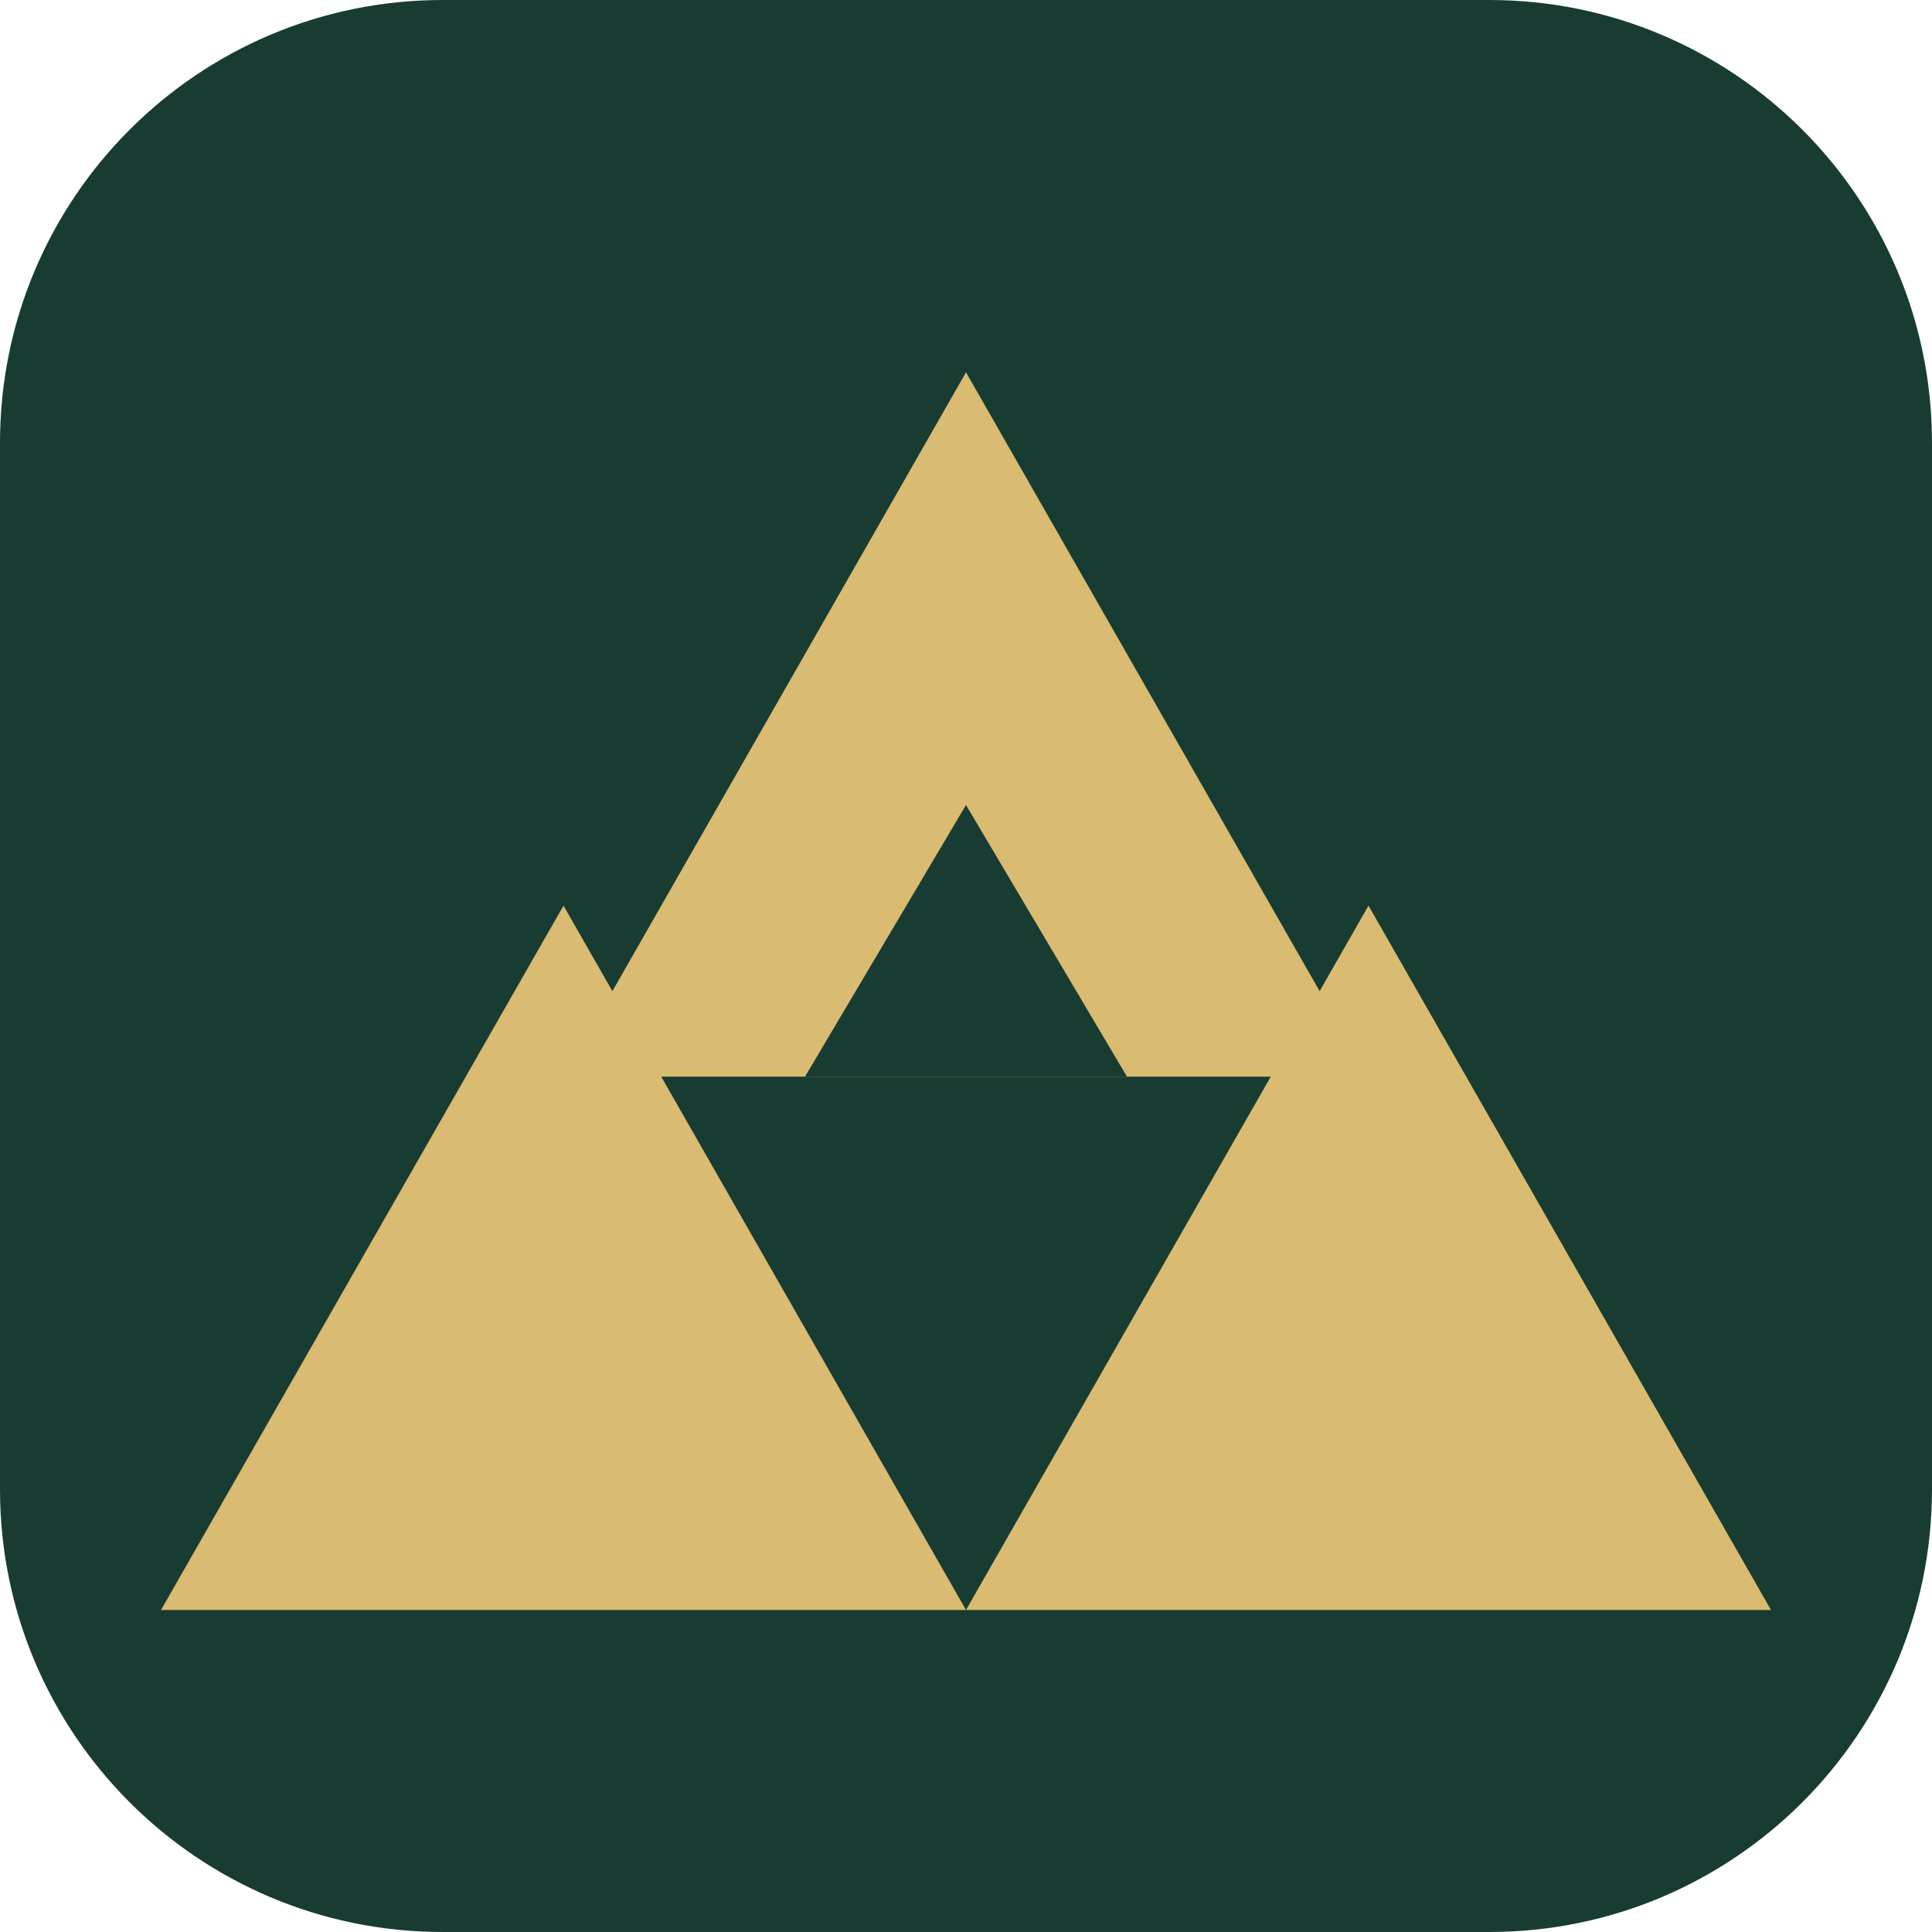
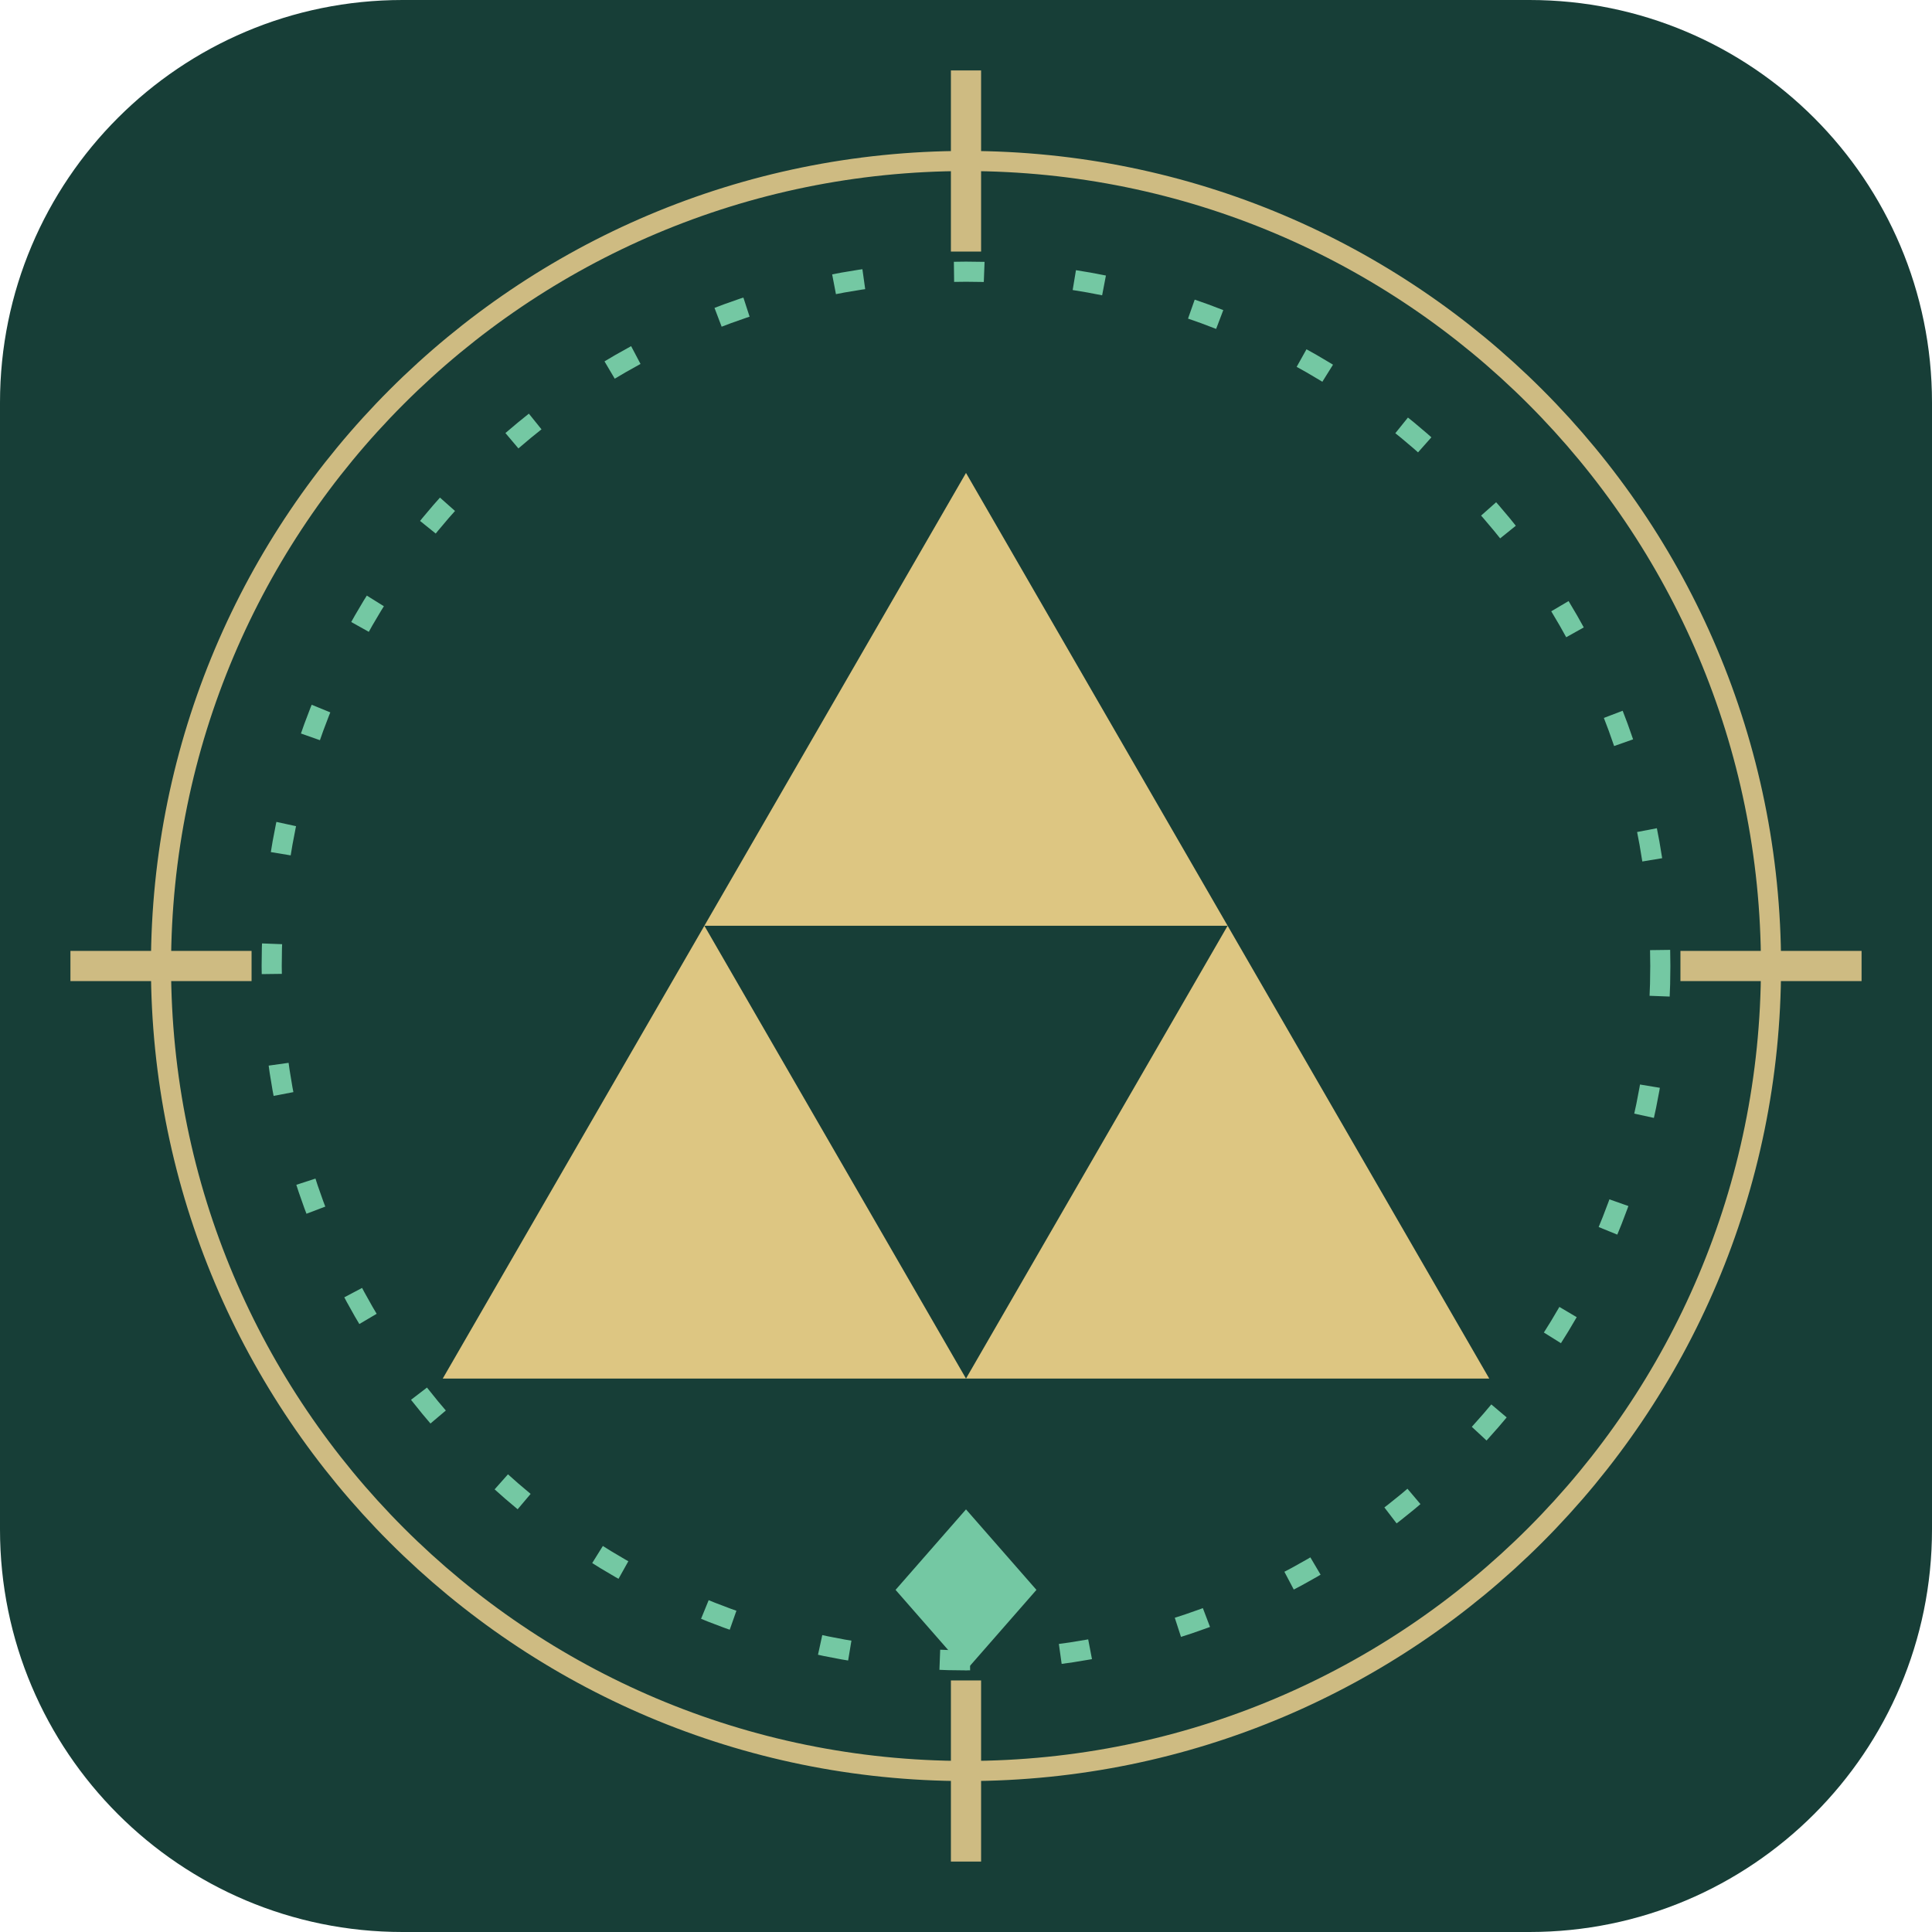
- <svg xmlns="http://www.w3.org/2000/svg" viewBox="0 0 192 192">
-   <rect width="192" height="192" rx="44" fill="#183c32" />
-   <path d="m96 37 40 70H56z" fill="#d9bb72" />
-   <path d="m56 107 40 70H16zm80 0 40 70H96z" fill="#d9bb72" transform="translate(0 -17)" />
-   <path d="m96 80 16 27H80z" fill="#183c32" />
+ <svg xmlns="http://www.w3.org/2000/svg" viewBox="0 0 192 192" fill="none">
+   <rect width="192" height="192" rx="40" fill="#173e37" />
+   <circle cx="96" cy="96" r="80" stroke="#cebb82" stroke-width="2" />
+   <circle cx="96" cy="96" r="69" stroke="#74c8a3" stroke-width="2" stroke-dasharray="3 9" />
+   <path d="M96 7v18m0 142v18M7 96h18m142 0h18" stroke="#cebb82" stroke-width="3" />
+   <path d="m96 47 26 45H70Zm-26 45 26 45H44Zm52 0 26 45H96Z" fill="#ddc682" />
+   <path d="m96 150 7 8-7 8-7-8Z" fill="#74c8a3" />
</svg>
